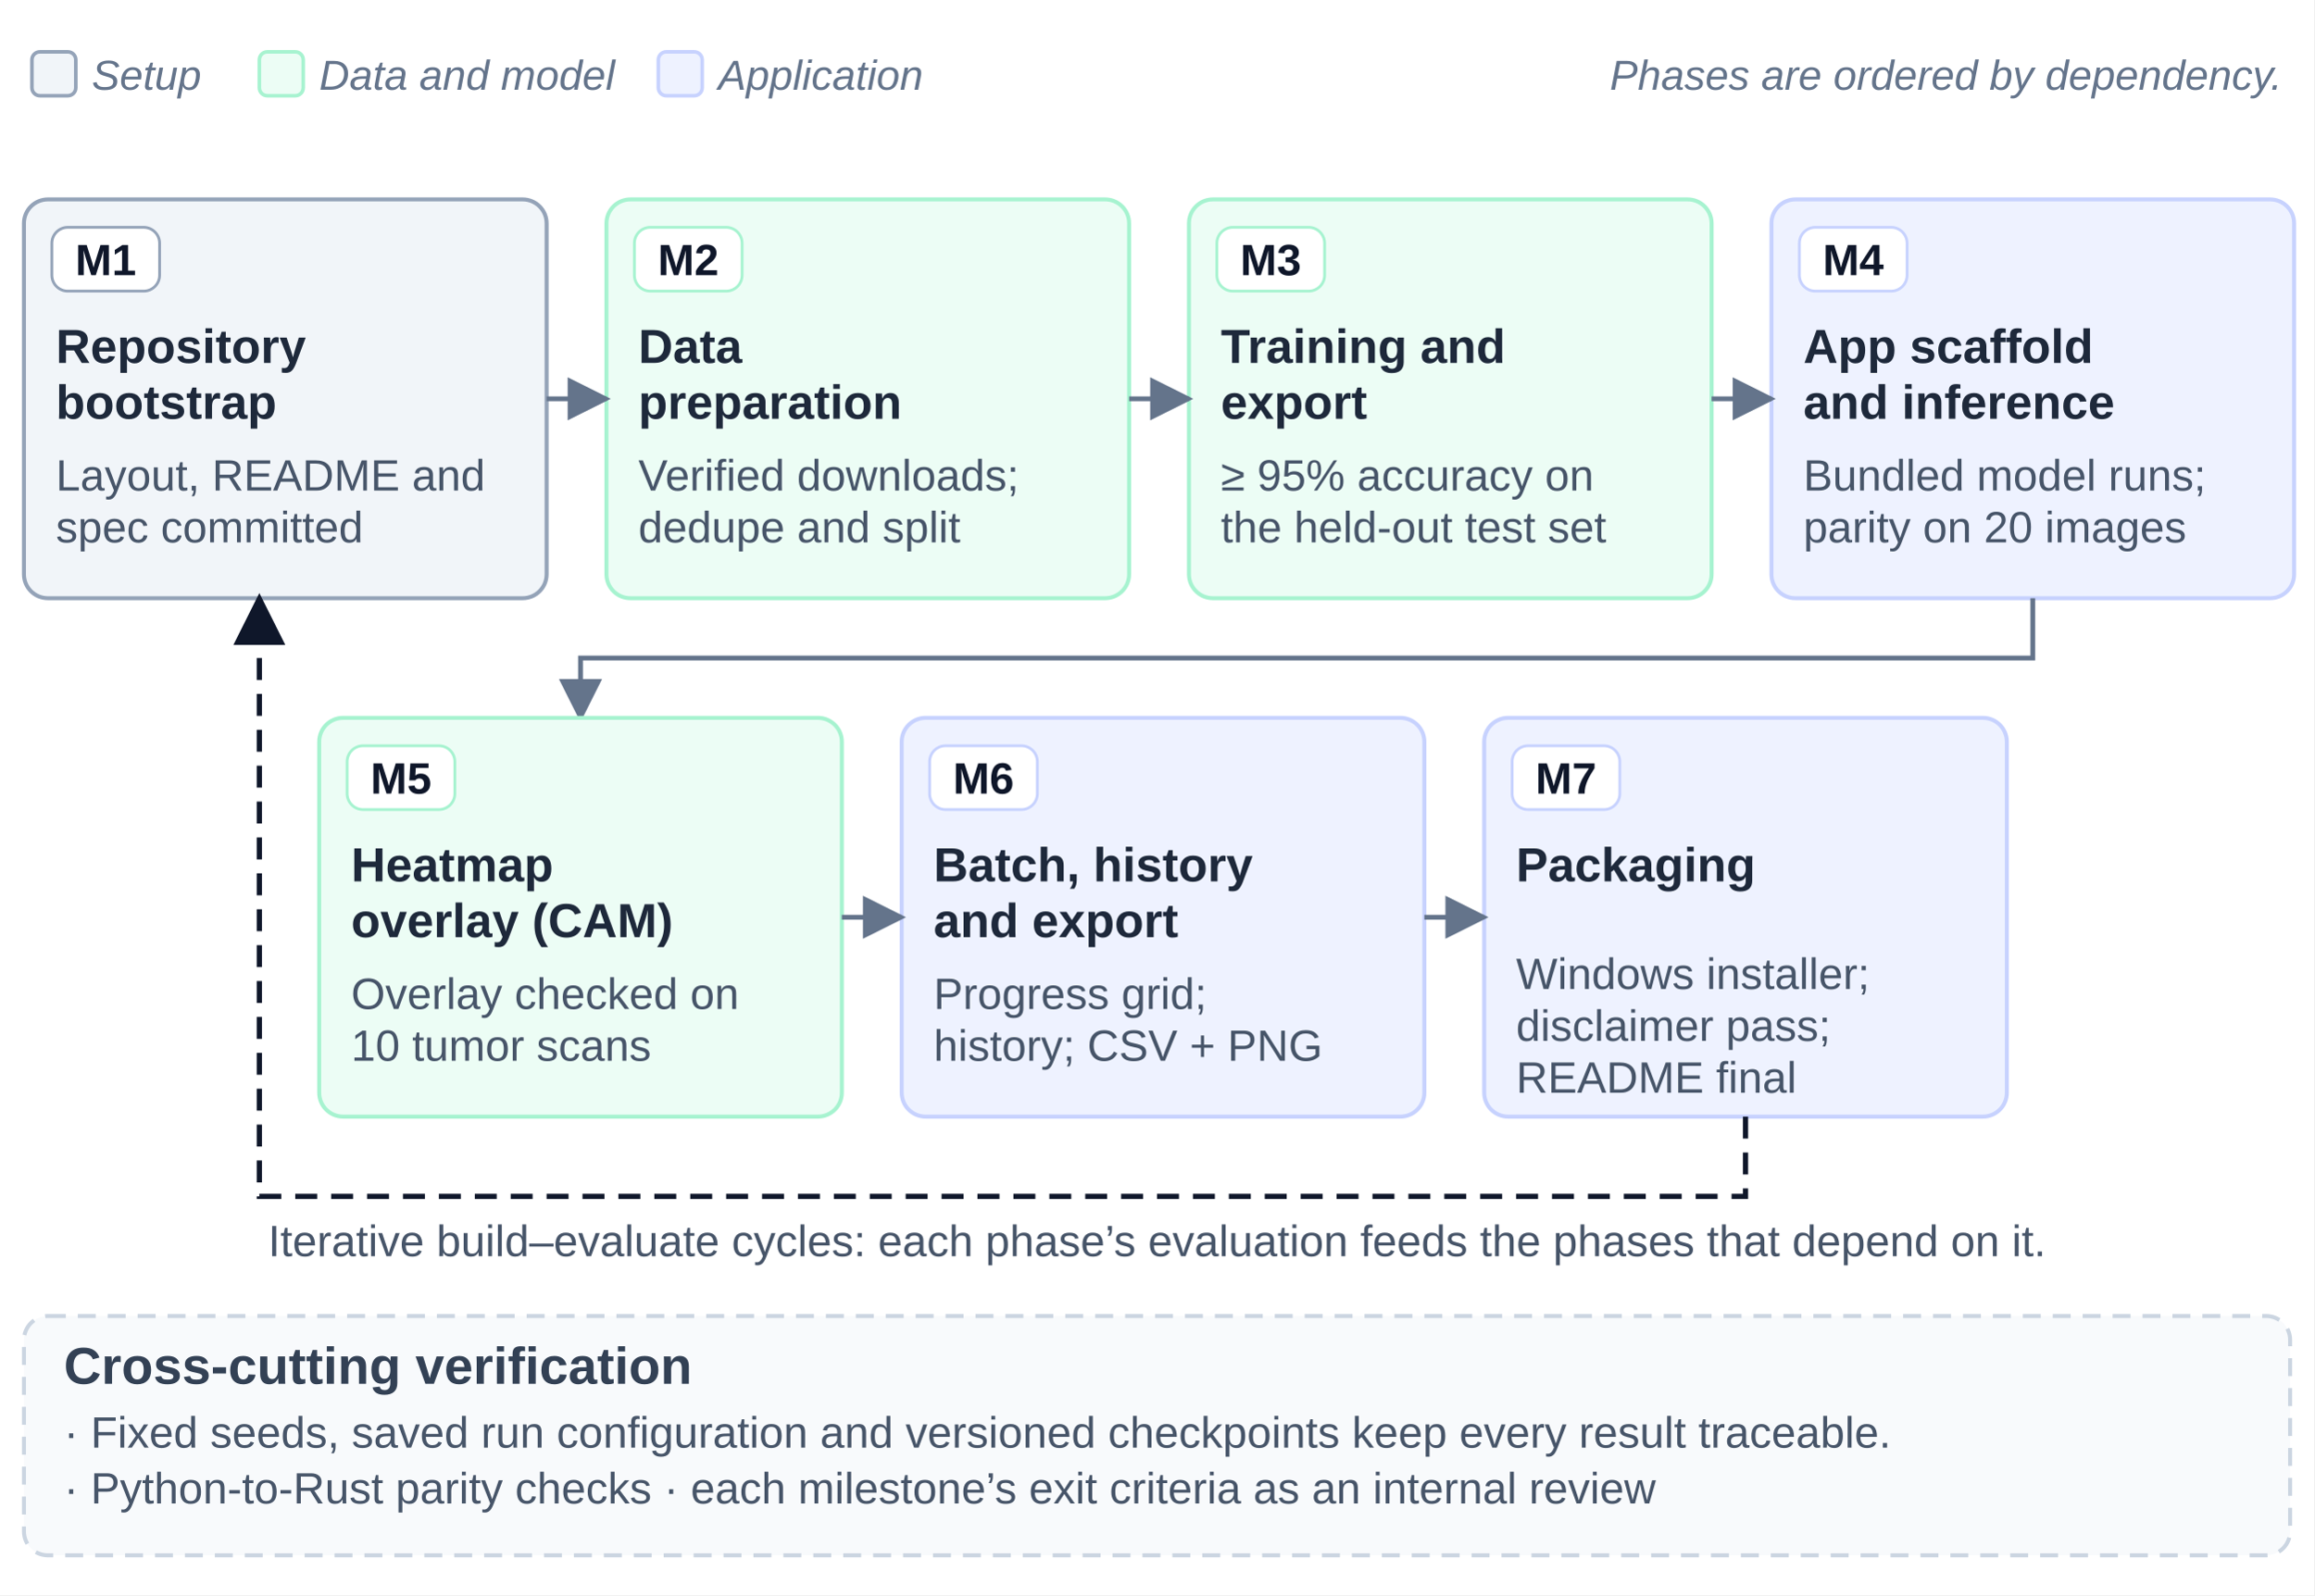
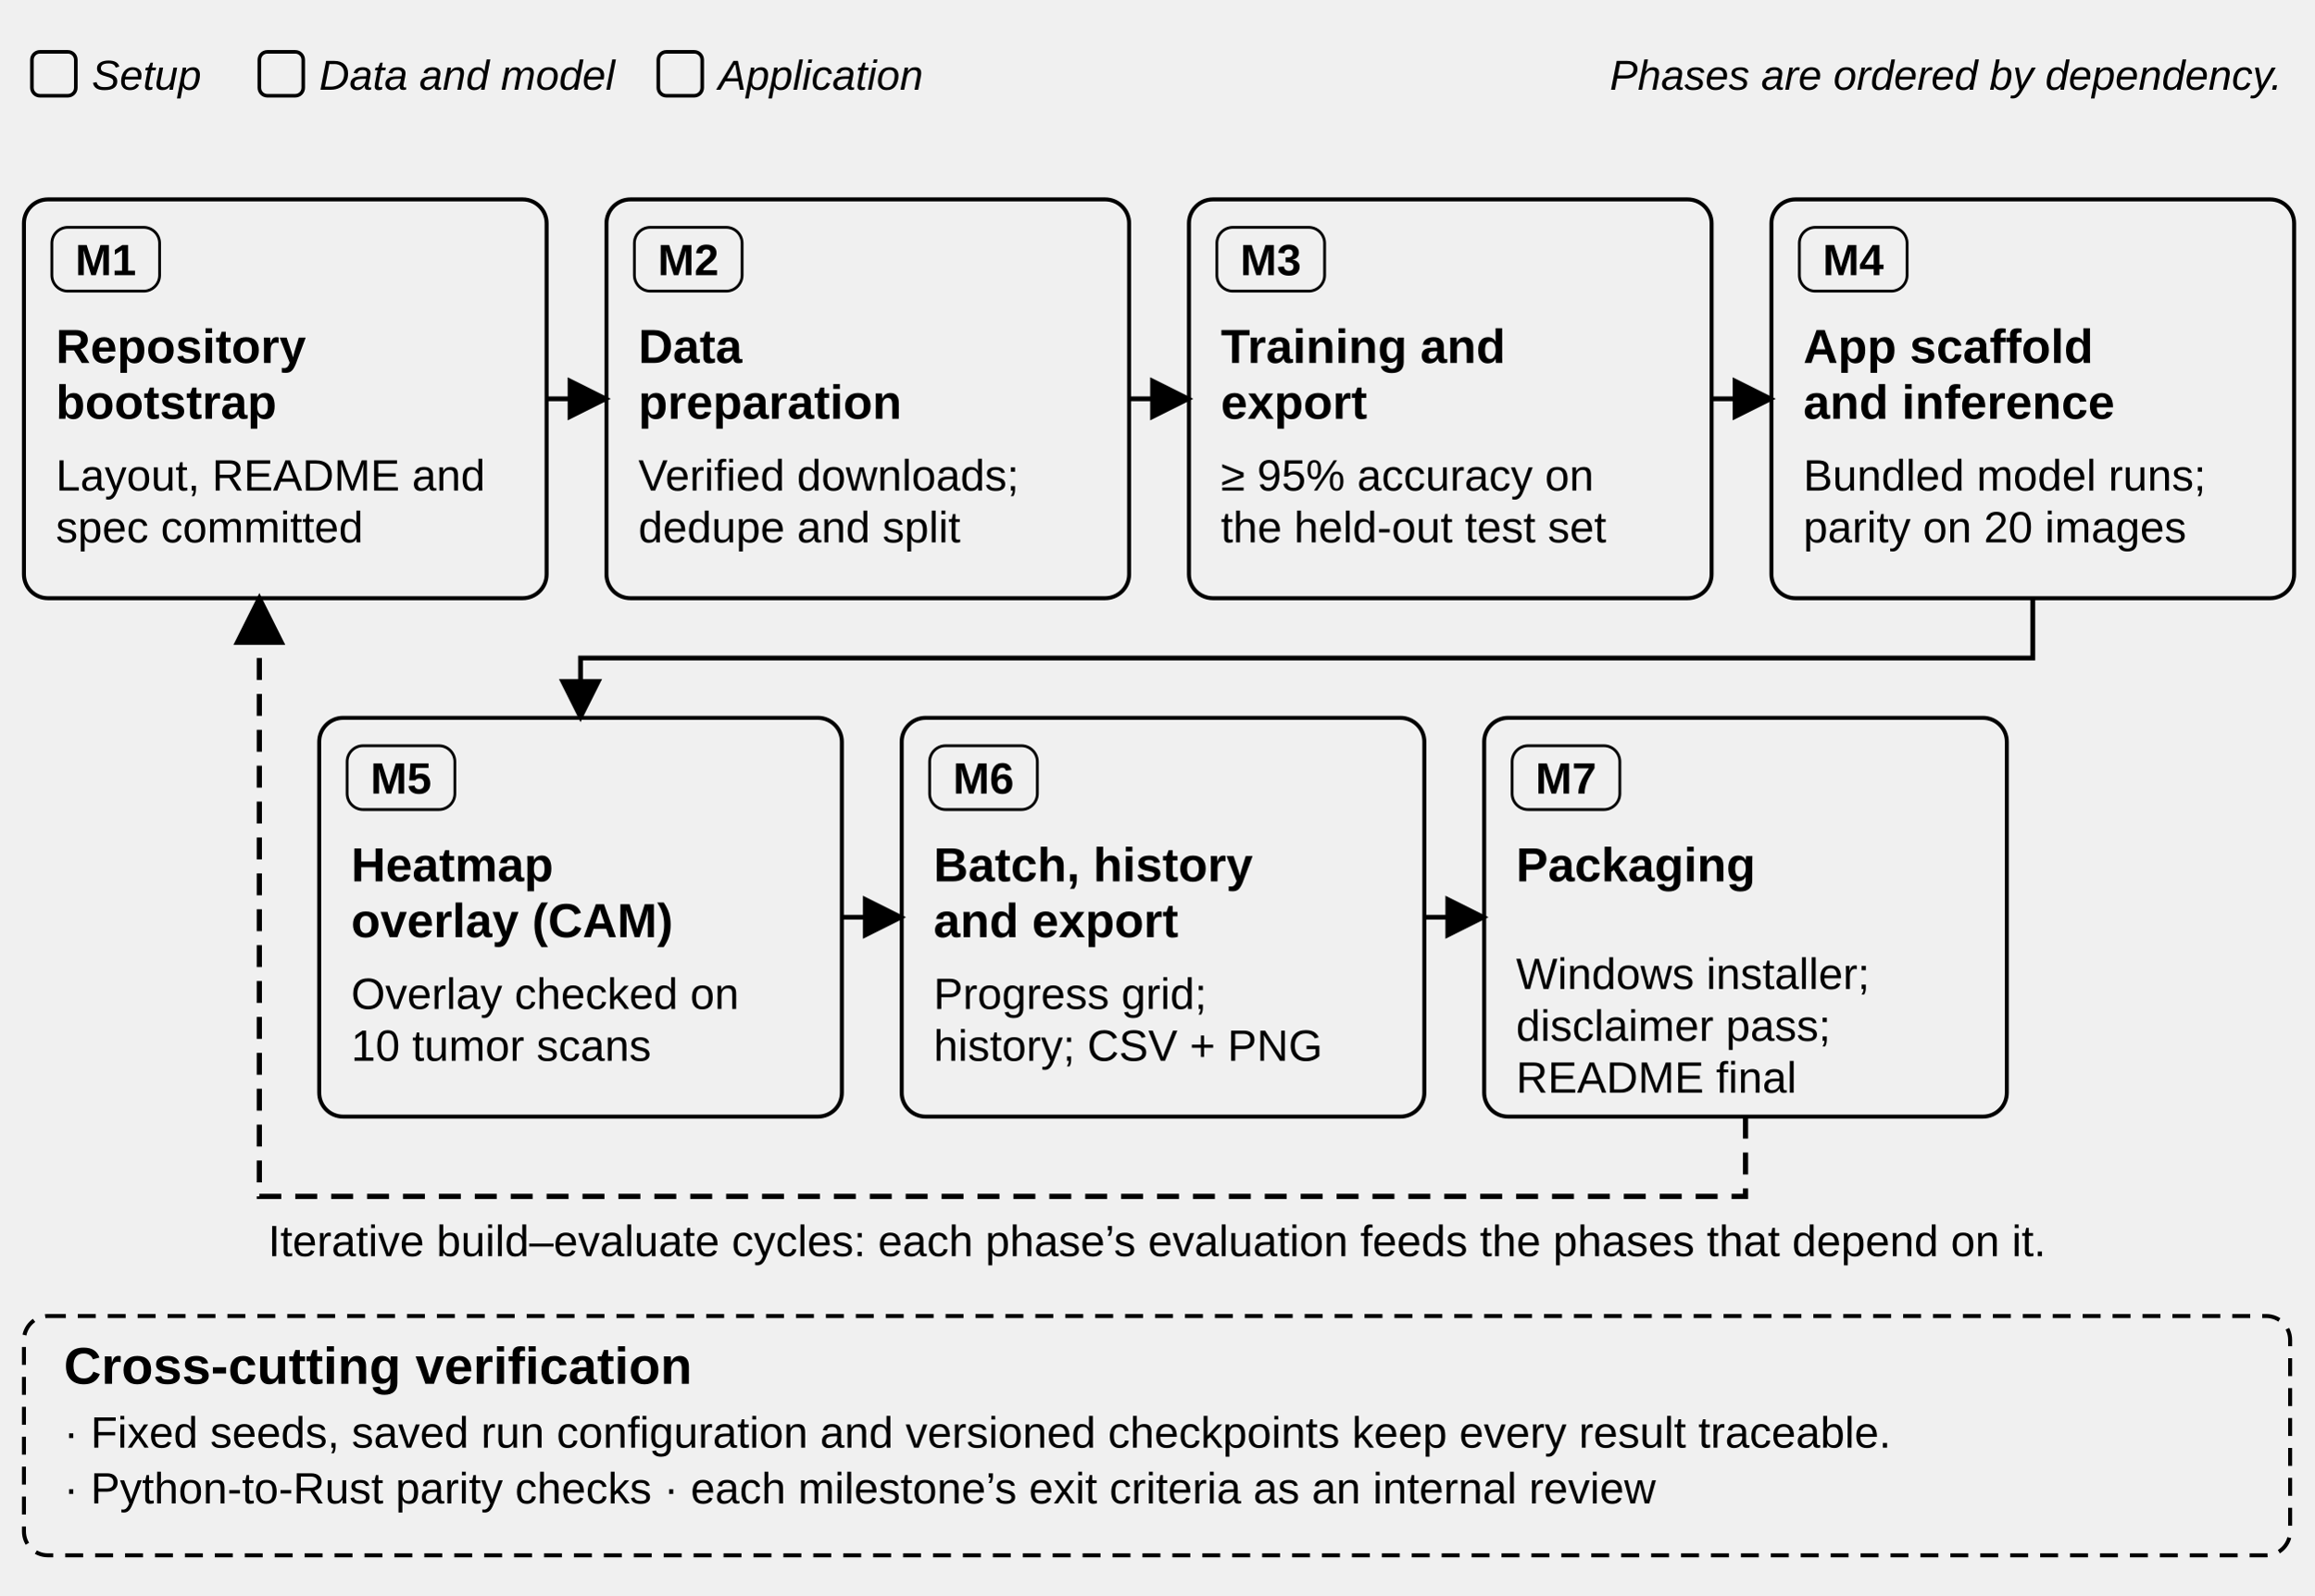
<svg xmlns="http://www.w3.org/2000/svg" viewBox="0 0 1160 800" width="1160" height="800" role="img" aria-labelledby="f31title f31desc">
  <defs>
    <marker id="a31" viewBox="0 0 10 10" refX="9" refY="5" markerWidth="9" markerHeight="9" orient="auto-start-reverse">
-       <path d="M 0 0 L 10 5 L 0 10 z" fill="#64748b" />
+       <path d="M 0 0 L 10 5 L 0 10 z" fill="#000000" />
    </marker>
    <marker id="a31f" viewBox="0 0 10 10" refX="9" refY="5" markerWidth="10" markerHeight="10" orient="auto-start-reverse">
-       <path d="M 0 0 L 10 5 L 0 10 z" fill="#0f172a" />
+       <path d="M 0 0 L 10 5 L 0 10 z" fill="#000000" />
    </marker>
    <style>
-       .ct  { font: 700 24px "Segoe UI", "Helvetica Neue", Arial, sans-serif; fill: #1e293b; }
-       .d   { font: 400 22px "Segoe UI", "Helvetica Neue", Arial, sans-serif; fill: #475569; }
-       .n   { font: italic 400 21px "Segoe UI", "Helvetica Neue", Arial, sans-serif; fill: #64748b; }
-       .lbl { font: 700 26px "Segoe UI", "Helvetica Neue", Arial, sans-serif; fill: #334155; }
-       .chip { font: 700 22px "Segoe UI", "Helvetica Neue", Arial, sans-serif; fill: #0f172a; }
+       .ct  { font: 700 24px "Segoe UI", "Helvetica Neue", Arial, sans-serif; fill: #000000; }
+       .d   { font: 400 22px "Segoe UI", "Helvetica Neue", Arial, sans-serif; fill: #000000; }
+       .n   { font: italic 400 21px "Segoe UI", "Helvetica Neue", Arial, sans-serif; fill: #000000; }
+       .lbl { font: 700 26px "Segoe UI", "Helvetica Neue", Arial, sans-serif; fill: #000000; }
+       .chip { font: 700 22px "Segoe UI", "Helvetica Neue", Arial, sans-serif; fill: #000000; }
    </style>
  </defs>
-   <rect x="0" y="0" width="1160" height="800" fill="#ffffff" />
-   <rect x="16" y="26" width="22" height="22" rx="4" fill="#f1f5f9" stroke="#94a3b8" stroke-width="1.8" />
+   <rect x="16" y="26" width="22" height="22" rx="4" fill="none" stroke="#000000" stroke-width="1.8" />
  <text class="n" x="46" y="45">Setup</text>
-   <rect x="130" y="26" width="22" height="22" rx="4" fill="#ecfdf5" stroke="#a7f3d0" stroke-width="1.8" />
+   <rect x="130" y="26" width="22" height="22" rx="4" fill="none" stroke="#000000" stroke-width="1.8" />
  <text class="n" x="160" y="45">Data and model</text>
-   <rect x="330" y="26" width="22" height="22" rx="4" fill="#eef2ff" stroke="#c7d2fe" stroke-width="1.8" />
+   <rect x="330" y="26" width="22" height="22" rx="4" fill="none" stroke="#000000" stroke-width="1.8" />
  <text class="n" x="360" y="45">Application</text>
  <text class="n" x="1144" y="45" text-anchor="end">Phases are ordered by dependency.</text>
  <g>
-     <rect x="12" y="100" width="262" height="200" rx="12" fill="#f1f5f9" stroke="#94a3b8" stroke-width="2" />
-     <rect x="26" y="114" width="54" height="32" rx="8" fill="#ffffff" stroke="#94a3b8" stroke-width="1.4" />
+     <rect x="12" y="100" width="262" height="200" rx="12" fill="none" stroke="#000000" stroke-width="2" />
+     <rect x="26" y="114" width="54" height="32" rx="8" fill="none" stroke="#000000" stroke-width="1.4" />
    <text class="chip" x="53" y="138" text-anchor="middle">M1</text>
    <text class="ct" x="28" y="182">Repository</text>
    <text class="ct" x="28" y="210">bootstrap</text>
    <text class="d" x="28" y="246">Layout, README and</text>
    <text class="d" x="28" y="272">spec committed</text>
  </g>
  <g>
-     <rect x="304" y="100" width="262" height="200" rx="12" fill="#ecfdf5" stroke="#a7f3d0" stroke-width="2" />
-     <rect x="318" y="114" width="54" height="32" rx="8" fill="#ffffff" stroke="#a7f3d0" stroke-width="1.4" />
+     <rect x="304" y="100" width="262" height="200" rx="12" fill="none" stroke="#000000" stroke-width="2" />
+     <rect x="318" y="114" width="54" height="32" rx="8" fill="none" stroke="#000000" stroke-width="1.4" />
    <text class="chip" x="345" y="138" text-anchor="middle">M2</text>
    <text class="ct" x="320" y="182">Data</text>
    <text class="ct" x="320" y="210">preparation</text>
    <text class="d" x="320" y="246">Verified downloads;</text>
    <text class="d" x="320" y="272">dedupe and split</text>
  </g>
  <g>
-     <rect x="596" y="100" width="262" height="200" rx="12" fill="#ecfdf5" stroke="#a7f3d0" stroke-width="2" />
-     <rect x="610" y="114" width="54" height="32" rx="8" fill="#ffffff" stroke="#a7f3d0" stroke-width="1.4" />
+     <rect x="596" y="100" width="262" height="200" rx="12" fill="none" stroke="#000000" stroke-width="2" />
+     <rect x="610" y="114" width="54" height="32" rx="8" fill="none" stroke="#000000" stroke-width="1.4" />
    <text class="chip" x="637" y="138" text-anchor="middle">M3</text>
    <text class="ct" x="612" y="182">Training and</text>
    <text class="ct" x="612" y="210">export</text>
    <text class="d" x="612" y="246">≥ 95% accuracy on</text>
    <text class="d" x="612" y="272">the held-out test set</text>
  </g>
  <g>
-     <rect x="888" y="100" width="262" height="200" rx="12" fill="#eef2ff" stroke="#c7d2fe" stroke-width="2" />
-     <rect x="902" y="114" width="54" height="32" rx="8" fill="#ffffff" stroke="#c7d2fe" stroke-width="1.4" />
+     <rect x="888" y="100" width="262" height="200" rx="12" fill="none" stroke="#000000" stroke-width="2" />
+     <rect x="902" y="114" width="54" height="32" rx="8" fill="none" stroke="#000000" stroke-width="1.4" />
    <text class="chip" x="929" y="138" text-anchor="middle">M4</text>
    <text class="ct" x="904" y="182">App scaffold</text>
    <text class="ct" x="904" y="210">and inference</text>
    <text class="d" x="904" y="246">Bundled model runs;</text>
    <text class="d" x="904" y="272">parity on 20 images</text>
  </g>
-   <path d="M 274 200 H 304" stroke="#64748b" stroke-width="2.4" fill="none" marker-end="url(#a31)" />
-   <path d="M 566 200 H 596" stroke="#64748b" stroke-width="2.4" fill="none" marker-end="url(#a31)" />
-   <path d="M 858 200 H 888" stroke="#64748b" stroke-width="2.4" fill="none" marker-end="url(#a31)" />
-   <path d="M 1019 300 V 330 H 291 V 360" stroke="#64748b" stroke-width="2.4" fill="none" marker-end="url(#a31)" />
+   <path d="M 274 200 H 304" stroke="#000000" stroke-width="2.4" fill="none" marker-end="url(#a31)" />
+   <path d="M 566 200 H 596" stroke="#000000" stroke-width="2.4" fill="none" marker-end="url(#a31)" />
+   <path d="M 858 200 H 888" stroke="#000000" stroke-width="2.4" fill="none" marker-end="url(#a31)" />
+   <path d="M 1019 300 V 330 H 291 V 360" stroke="#000000" stroke-width="2.4" fill="none" marker-end="url(#a31)" />
  <g>
-     <rect x="160" y="360" width="262" height="200" rx="12" fill="#ecfdf5" stroke="#a7f3d0" stroke-width="2" />
-     <rect x="174" y="374" width="54" height="32" rx="8" fill="#ffffff" stroke="#a7f3d0" stroke-width="1.4" />
+     <rect x="160" y="360" width="262" height="200" rx="12" fill="none" stroke="#000000" stroke-width="2" />
+     <rect x="174" y="374" width="54" height="32" rx="8" fill="none" stroke="#000000" stroke-width="1.4" />
    <text class="chip" x="201" y="398" text-anchor="middle">M5</text>
    <text class="ct" x="176" y="442">Heatmap</text>
    <text class="ct" x="176" y="470">overlay (CAM)</text>
    <text class="d" x="176" y="506">Overlay checked on</text>
    <text class="d" x="176" y="532">10 tumor scans</text>
  </g>
  <g>
-     <rect x="452" y="360" width="262" height="200" rx="12" fill="#eef2ff" stroke="#c7d2fe" stroke-width="2" />
-     <rect x="466" y="374" width="54" height="32" rx="8" fill="#ffffff" stroke="#c7d2fe" stroke-width="1.4" />
+     <rect x="452" y="360" width="262" height="200" rx="12" fill="none" stroke="#000000" stroke-width="2" />
+     <rect x="466" y="374" width="54" height="32" rx="8" fill="none" stroke="#000000" stroke-width="1.4" />
    <text class="chip" x="493" y="398" text-anchor="middle">M6</text>
    <text class="ct" x="468" y="442">Batch, history</text>
    <text class="ct" x="468" y="470">and export</text>
    <text class="d" x="468" y="506">Progress grid;</text>
    <text class="d" x="468" y="532">history; CSV + PNG</text>
  </g>
  <g>
-     <rect x="744" y="360" width="262" height="200" rx="12" fill="#eef2ff" stroke="#c7d2fe" stroke-width="2" />
-     <rect x="758" y="374" width="54" height="32" rx="8" fill="#ffffff" stroke="#c7d2fe" stroke-width="1.4" />
+     <rect x="744" y="360" width="262" height="200" rx="12" fill="none" stroke="#000000" stroke-width="2" />
+     <rect x="758" y="374" width="54" height="32" rx="8" fill="none" stroke="#000000" stroke-width="1.4" />
    <text class="chip" x="785" y="398" text-anchor="middle">M7</text>
    <text class="ct" x="760" y="442">Packaging</text>
    <text class="d" x="760" y="496">Windows installer;</text>
    <text class="d" x="760" y="522">disclaimer pass;</text>
    <text class="d" x="760" y="548">README final</text>
  </g>
-   <path d="M 422 460 H 452" stroke="#64748b" stroke-width="2.4" fill="none" marker-end="url(#a31)" />
-   <path d="M 714 460 H 744" stroke="#64748b" stroke-width="2.4" fill="none" marker-end="url(#a31)" />
-   <path d="M 875 560 V 600 H 130 V 300" stroke="#0f172a" stroke-width="2.6" fill="none" stroke-dasharray="11 7" marker-end="url(#a31f)" />
+   <path d="M 422 460 H 452" stroke="#000000" stroke-width="2.4" fill="none" marker-end="url(#a31)" />
+   <path d="M 714 460 H 744" stroke="#000000" stroke-width="2.4" fill="none" marker-end="url(#a31)" />
+   <path d="M 875 560 V 600 H 130 V 300" stroke="#000000" stroke-width="2.6" fill="none" stroke-dasharray="11 7" marker-end="url(#a31f)" />
  <text class="d" x="580" y="630" text-anchor="middle">Iterative build–evaluate cycles: each phase’s evaluation feeds the phases that depend on it.</text>
-   <rect x="12" y="660" width="1136" height="120" rx="12" fill="#f8fafc" stroke="#cbd5e1" stroke-width="2" stroke-dasharray="9 6" />
+   <rect x="12" y="660" width="1136" height="120" rx="12" fill="none" stroke="#000000" stroke-width="2" stroke-dasharray="9 6" />
  <text class="lbl" x="32" y="694">Cross-cutting verification</text>
  <text class="d" x="32" y="726">· Fixed seeds, saved run configuration and versioned checkpoints keep every result traceable.</text>
  <text class="d" x="32" y="754">· Python-to-Rust parity checks · each milestone’s exit criteria as an internal review</text>
</svg>
